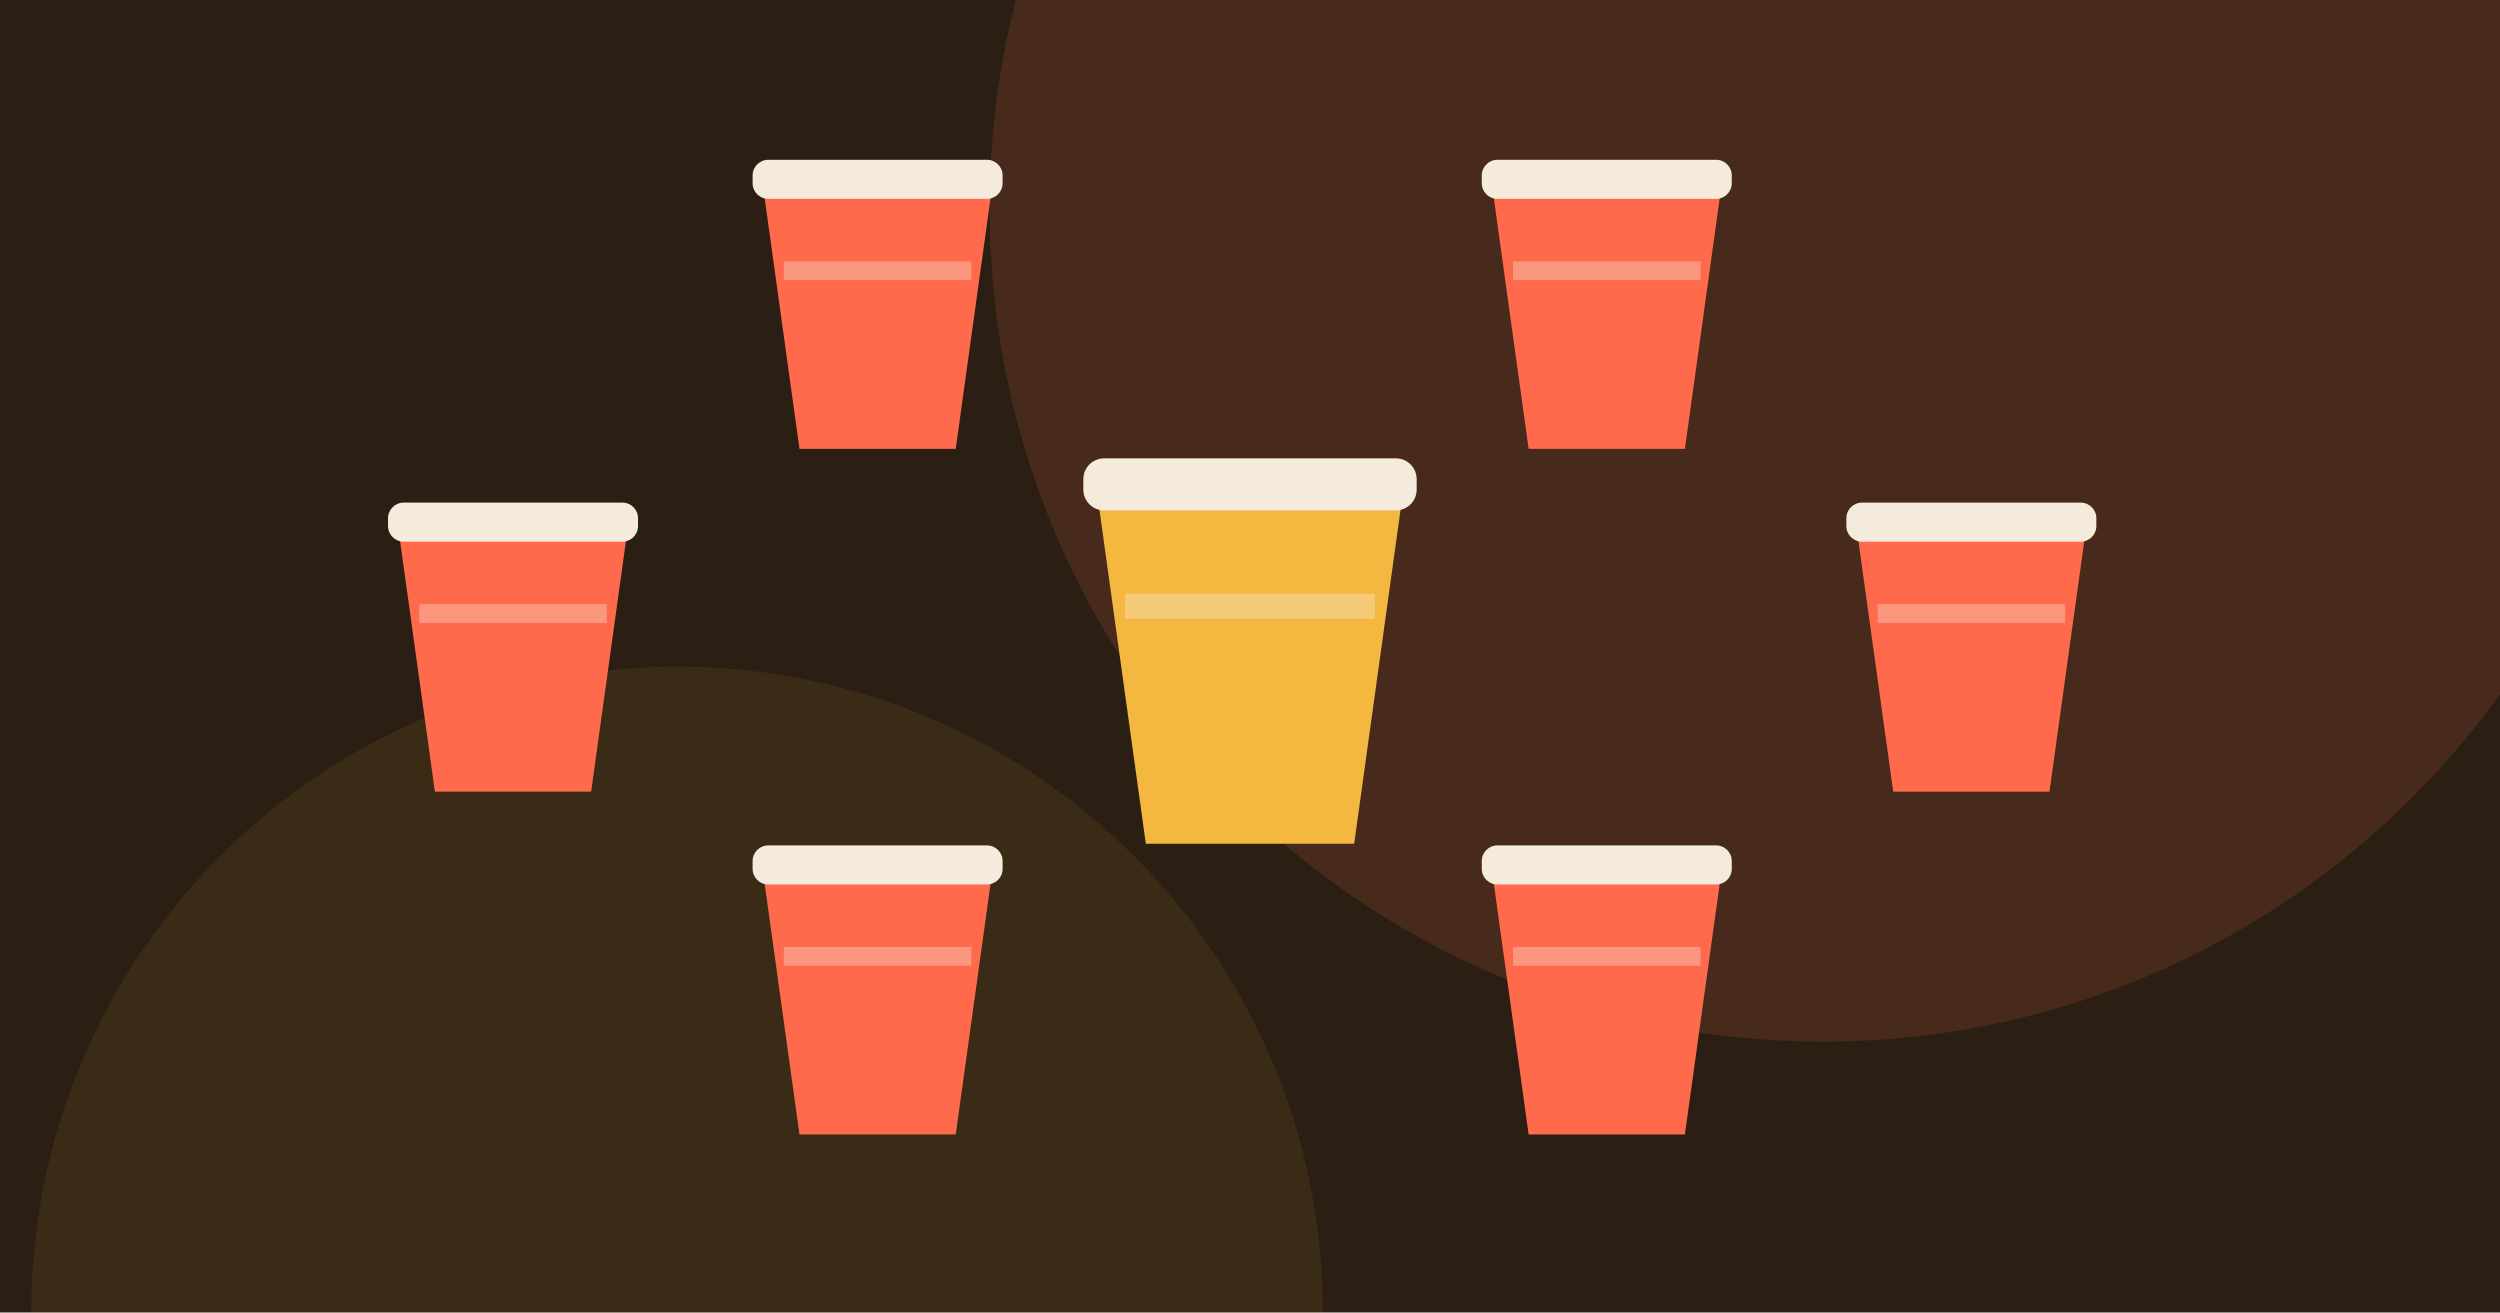
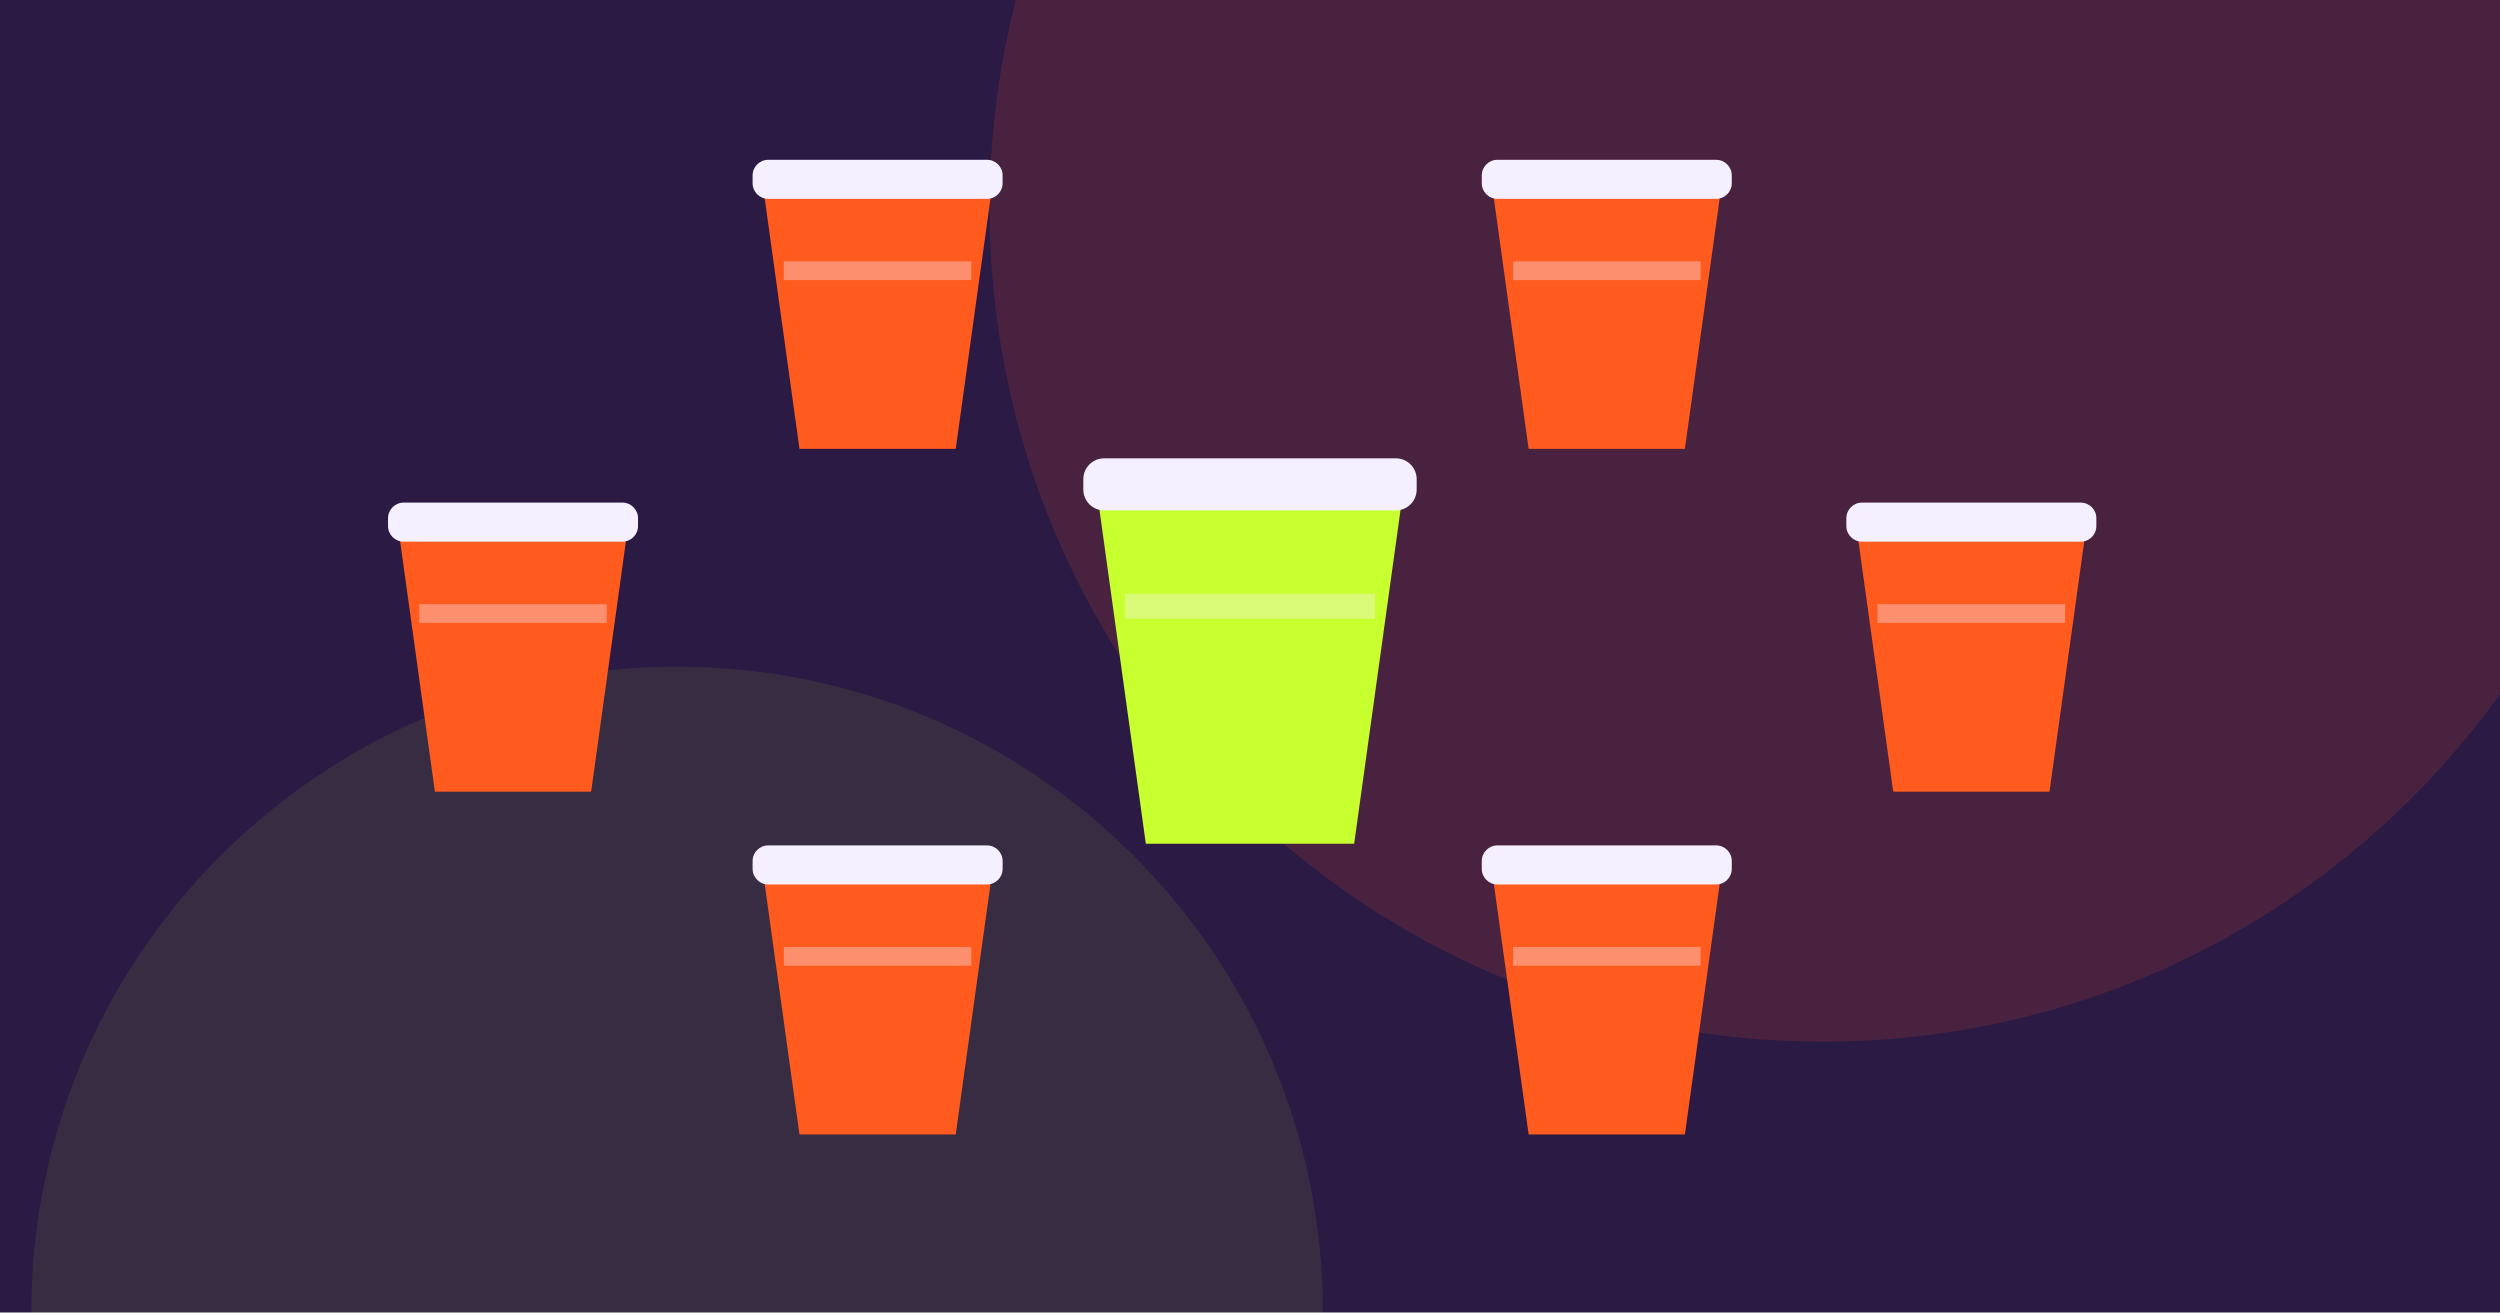
<svg xmlns="http://www.w3.org/2000/svg" viewBox="0 0 240 126" width="240" height="126">
-   <rect width="240" height="126" fill="#2a1f12" />
-   <circle cx="175" cy="20" r="80" fill="#ff6a4d" opacity=".14" />
-   <circle cx="65" cy="126" r="62" fill="#f4b740" opacity=".08" />
-   <path d="M105 45 L135 45 L130 81 L110 81 Z" fill="#f4b740" />
-   <rect x="104" y="44" width="32" height="5" rx="2" fill="#f4ebdc" />
-   <rect x="108" y="57" width="24" height="2.4" fill="#f4ebdc" opacity=".35" />
-   <path d="M178.0 49.0 L200.5 49.0 L196.75 76.0 L181.75 76.0 Z" fill="#ff6a4d" />
-   <rect x="177.25" y="48.25" width="24.0" height="3.75" rx="1.5" fill="#f4ebdc" />
-   <rect x="180.25" y="58.0" width="18.0" height="1.8" fill="#f4ebdc" opacity=".35" />
-   <path d="M143.0 81.909 L165.5 81.909 L161.75 108.909 L146.75 108.909 Z" fill="#ff6a4d" />
-   <rect x="142.25" y="81.159" width="24.0" height="3.75" rx="1.5" fill="#f4ebdc" />
-   <rect x="145.25" y="90.909" width="18.0" height="1.8" fill="#f4ebdc" opacity=".35" />
-   <path d="M73 81.909 L95.5 81.909 L91.75 108.909 L76.75 108.909 Z" fill="#ff6a4d" />
-   <rect x="72.25" y="81.159" width="24.0" height="3.75" rx="1.5" fill="#f4ebdc" />
-   <rect x="75.25" y="90.909" width="18.0" height="1.8" fill="#f4ebdc" opacity=".35" />
-   <path d="M38.0 49 L60.5 49 L56.75 76.0 L41.75 76.0 Z" fill="#ff6a4d" />
-   <rect x="37.25" y="48.25" width="24.0" height="3.75" rx="1.5" fill="#f4ebdc" />
-   <rect x="40.25" y="58" width="18.0" height="1.8" fill="#f4ebdc" opacity=".35" />
-   <path d="M73 16.091 L95.5 16.091 L91.75 43.091 L76.75 43.091 Z" fill="#ff6a4d" />
-   <rect x="72.25" y="15.341" width="24.0" height="3.75" rx="1.5" fill="#f4ebdc" />
-   <rect x="75.25" y="25.091" width="18.0" height="1.8" fill="#f4ebdc" opacity=".35" />
-   <path d="M143.0 16.091 L165.5 16.091 L161.75 43.091 L146.75 43.091 Z" fill="#ff6a4d" />
-   <rect x="142.25" y="15.341" width="24.0" height="3.75" rx="1.5" fill="#f4ebdc" />
-   <rect x="145.25" y="25.091" width="18.0" height="1.8" fill="#f4ebdc" opacity=".35" />
+   <rect width="240" height="126" fill="#2B1A44" />
+   <circle cx="175" cy="20" r="80" fill="#FF5B1F" opacity=".14" />
+   <circle cx="65" cy="126" r="62" fill="#C8FF2E" opacity=".08" />
+   <path d="M105 45 L135 45 L130 81 L110 81 Z" fill="#C8FF2E" />
+   <rect x="104" y="44" width="32" height="5" rx="2" fill="#F5F0FF" />
+   <rect x="108" y="57" width="24" height="2.4" fill="#F5F0FF" opacity=".35" />
+   <path d="M178.0 49.0 L200.5 49.0 L196.75 76.0 L181.75 76.0 Z" fill="#FF5B1F" />
+   <rect x="177.25" y="48.25" width="24.0" height="3.75" rx="1.5" fill="#F5F0FF" />
+   <rect x="180.25" y="58.0" width="18.0" height="1.8" fill="#F5F0FF" opacity=".35" />
+   <path d="M143.0 81.909 L165.5 81.909 L161.75 108.909 L146.75 108.909 Z" fill="#FF5B1F" />
+   <rect x="142.25" y="81.159" width="24.0" height="3.75" rx="1.5" fill="#F5F0FF" />
+   <rect x="145.25" y="90.909" width="18.0" height="1.8" fill="#F5F0FF" opacity=".35" />
+   <path d="M73 81.909 L95.5 81.909 L91.75 108.909 L76.75 108.909 Z" fill="#FF5B1F" />
+   <rect x="72.25" y="81.159" width="24.0" height="3.75" rx="1.5" fill="#F5F0FF" />
+   <rect x="75.25" y="90.909" width="18.0" height="1.8" fill="#F5F0FF" opacity=".35" />
+   <path d="M38.0 49 L60.5 49 L56.75 76.0 L41.75 76.0 Z" fill="#FF5B1F" />
+   <rect x="37.25" y="48.25" width="24.0" height="3.75" rx="1.5" fill="#F5F0FF" />
+   <rect x="40.25" y="58" width="18.0" height="1.8" fill="#F5F0FF" opacity=".35" />
+   <path d="M73 16.091 L95.5 16.091 L91.75 43.091 L76.75 43.091 Z" fill="#FF5B1F" />
+   <rect x="72.25" y="15.341" width="24.0" height="3.75" rx="1.5" fill="#F5F0FF" />
+   <rect x="75.25" y="25.091" width="18.0" height="1.8" fill="#F5F0FF" opacity=".35" />
+   <path d="M143.0 16.091 L165.5 16.091 L161.75 43.091 L146.75 43.091 Z" fill="#FF5B1F" />
+   <rect x="142.25" y="15.341" width="24.0" height="3.75" rx="1.5" fill="#F5F0FF" />
+   <rect x="145.25" y="25.091" width="18.0" height="1.8" fill="#F5F0FF" opacity=".35" />
</svg>
